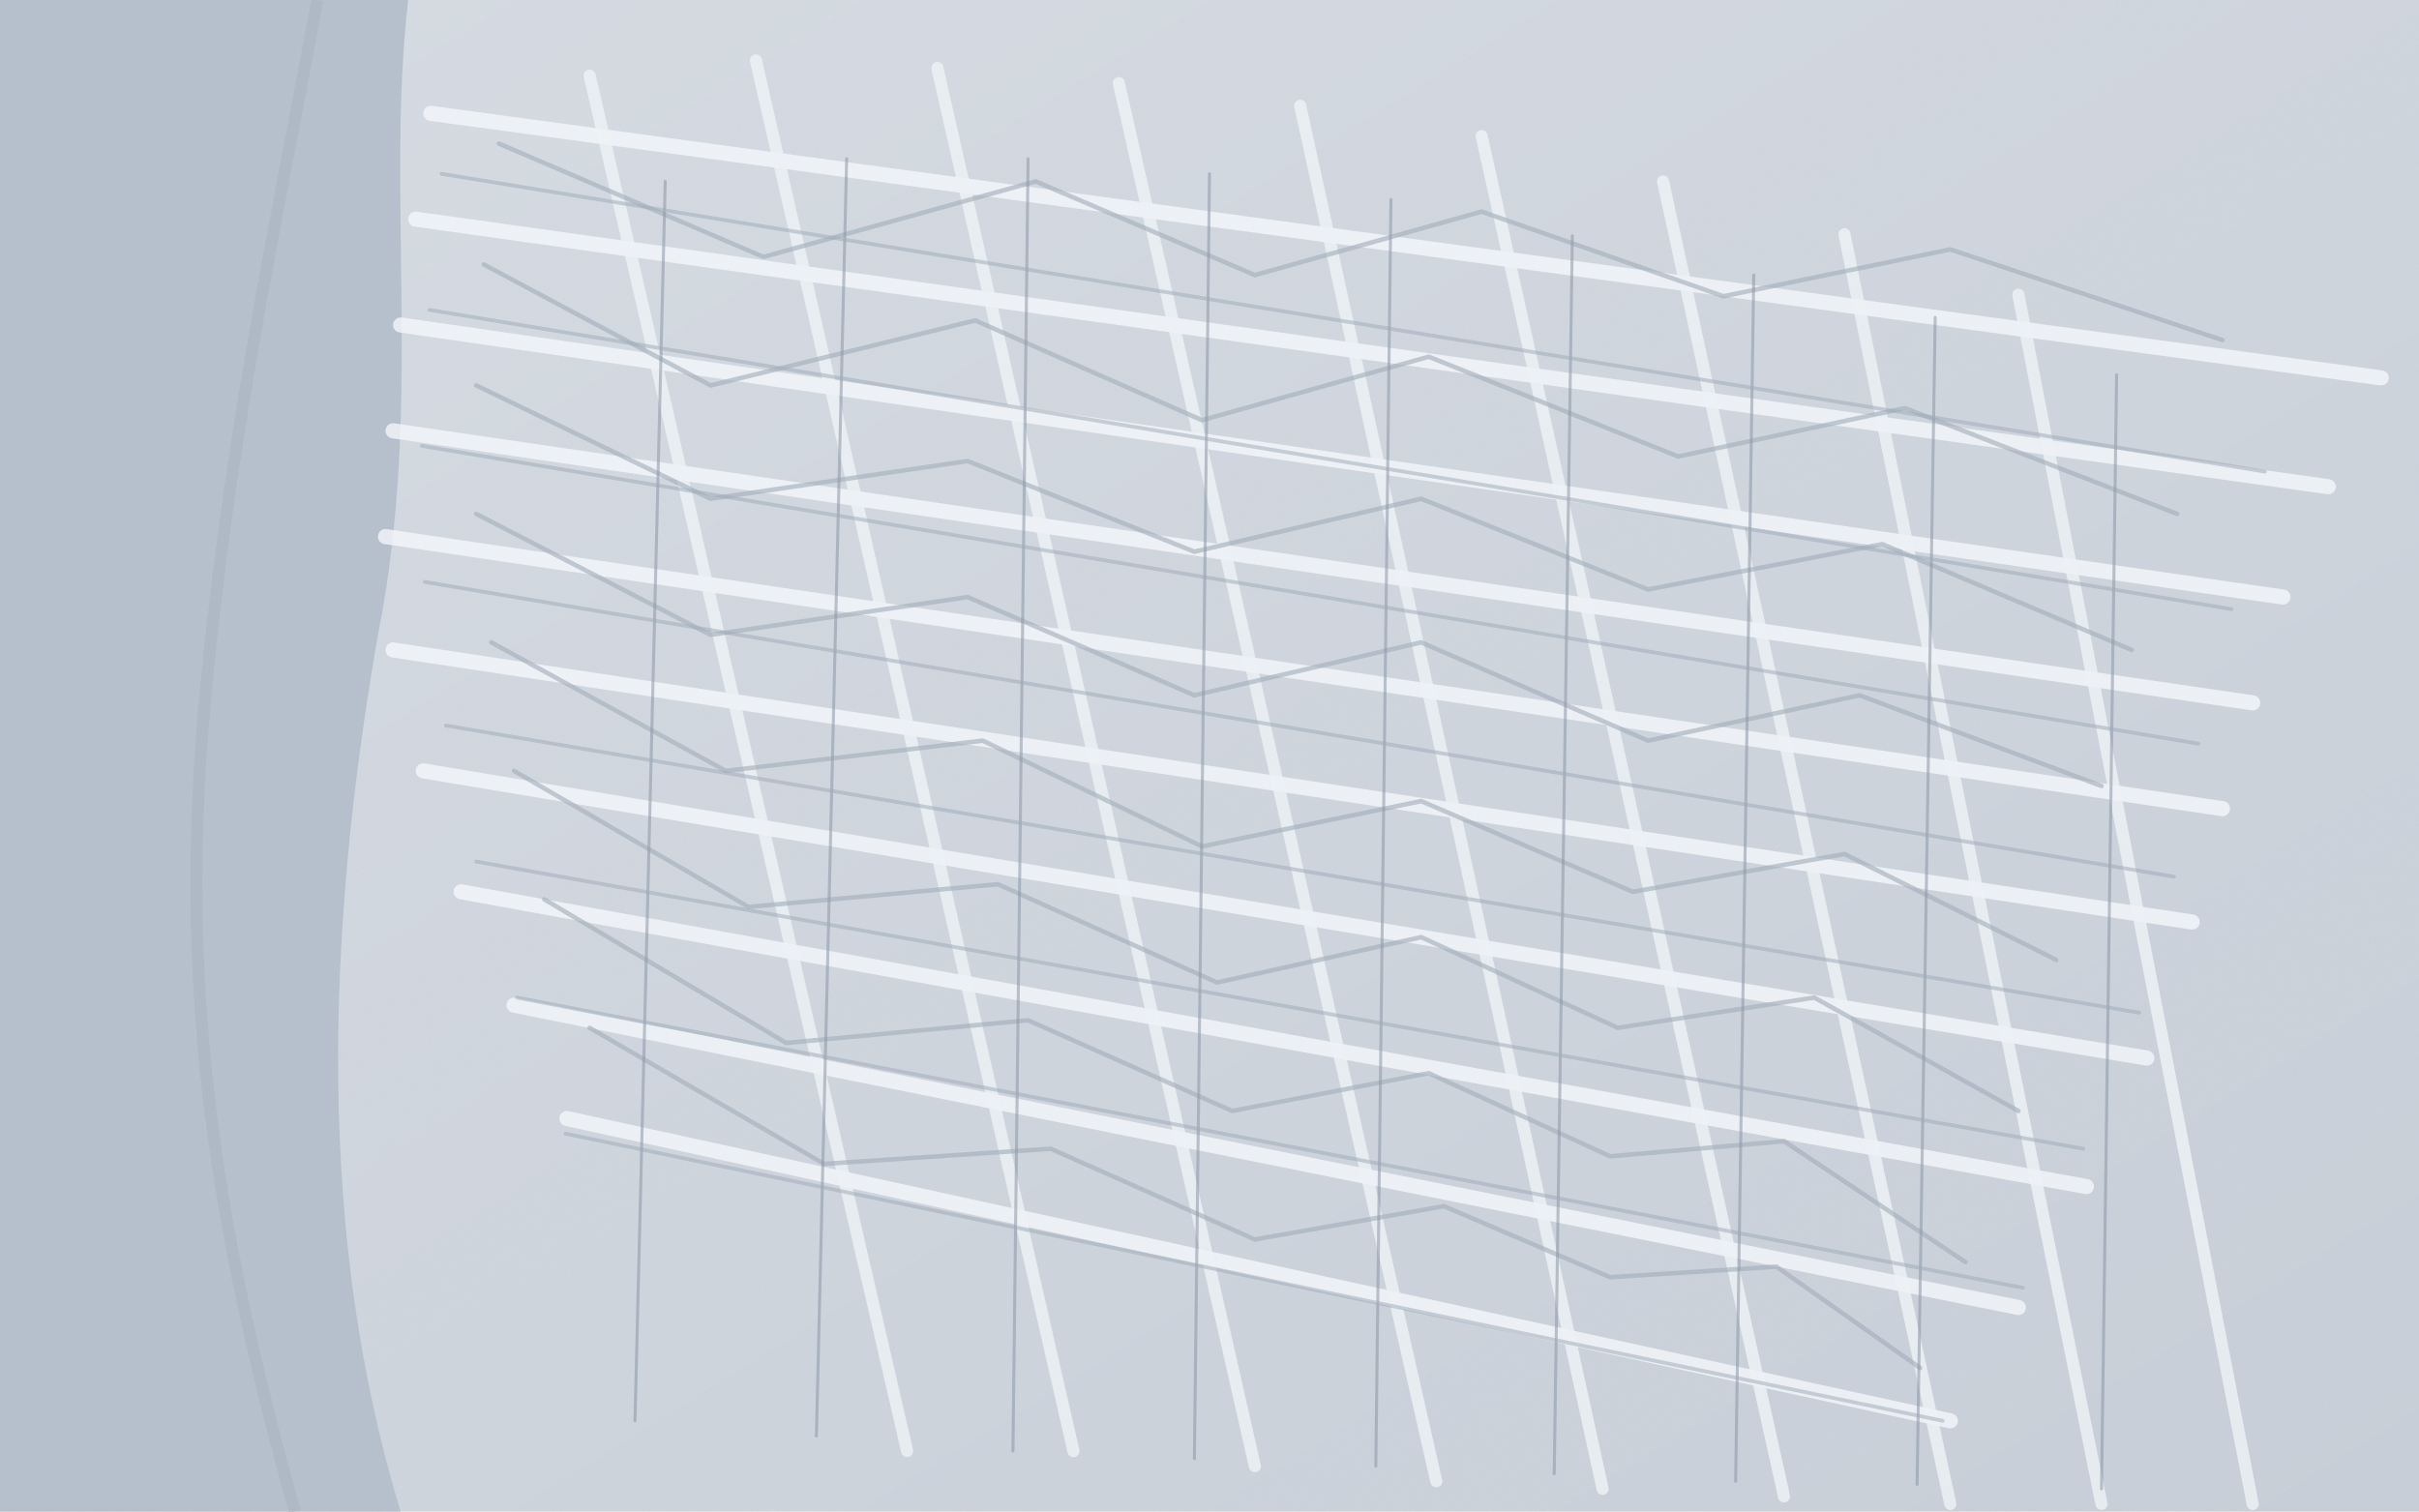
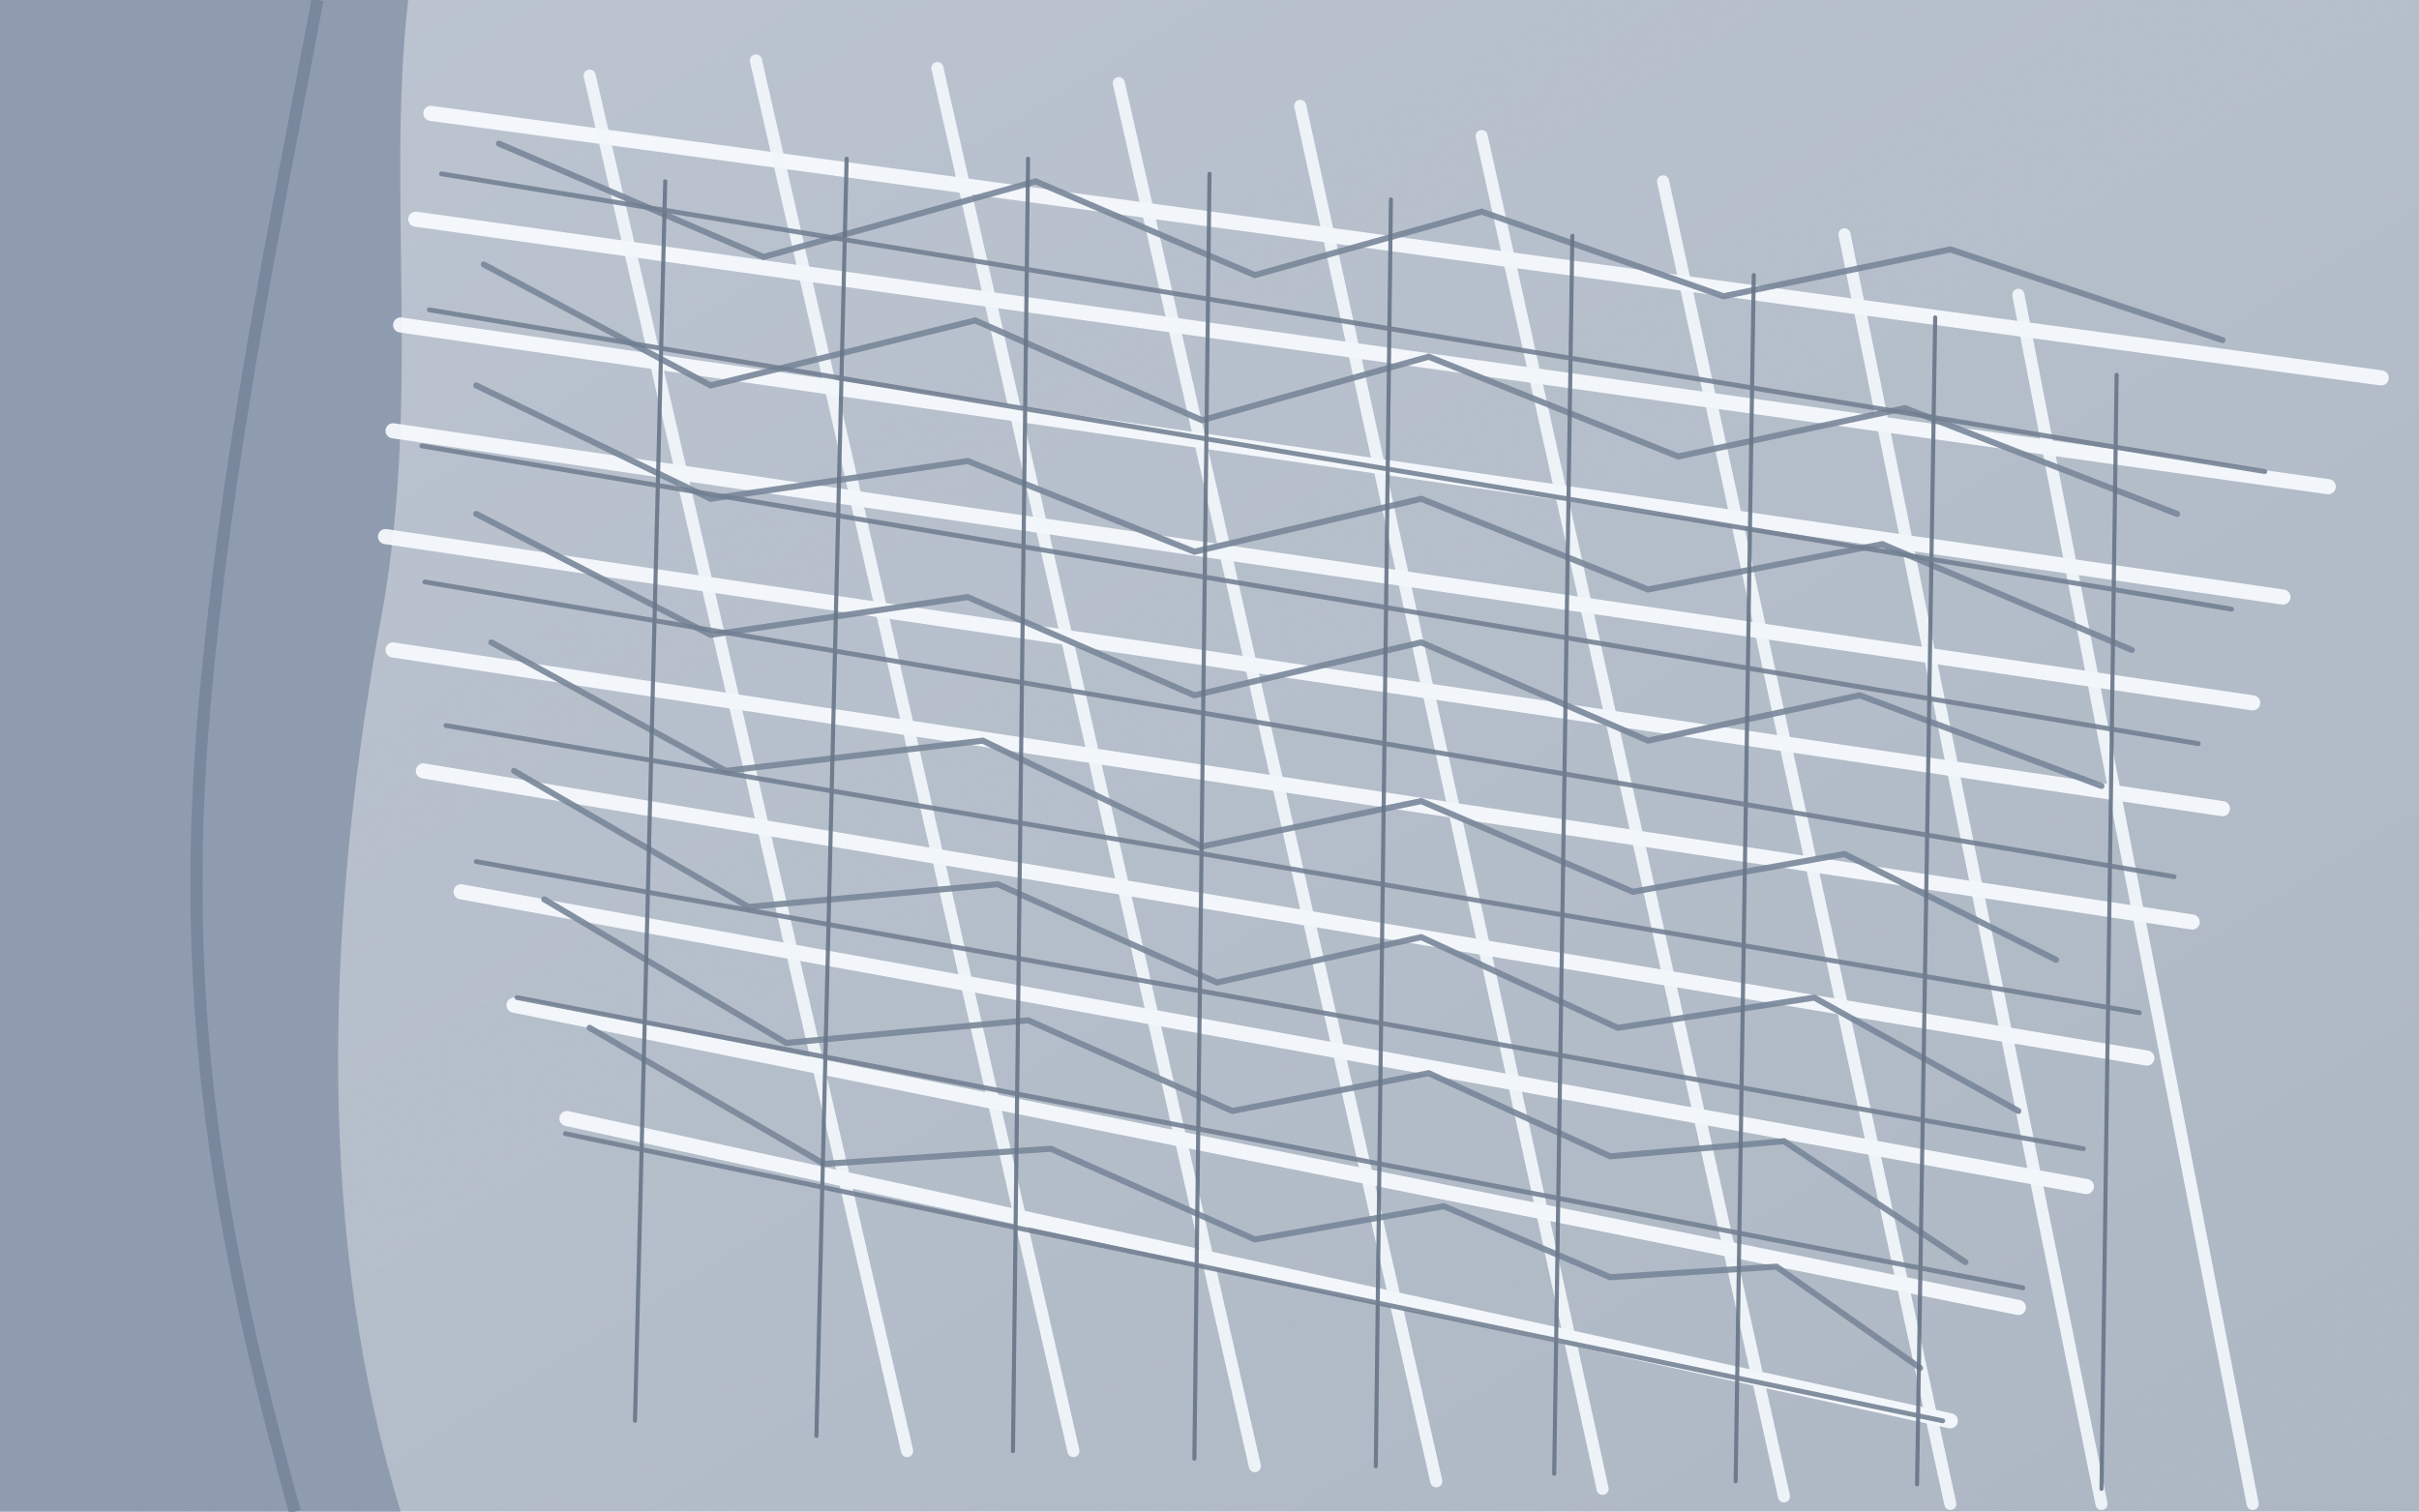
<svg xmlns="http://www.w3.org/2000/svg" viewBox="0 0 1600 1000" role="img" aria-label="Stylized Tel Aviv map background">
  <defs>
    <linearGradient id="bg" x1="0" y1="0" x2="1" y2="1">
-       <stop offset="0%" stop-color="#d6dce3" />
-       <stop offset="100%" stop-color="#c7ced8" />
+       <stop offset="0%" stop-color="#bcc5d1" />
+       <stop offset="100%" stop-color="#adb7c4" />
    </linearGradient>
    <filter id="softNoise" x="-10%" y="-10%" width="120%" height="120%">
      <feTurbulence type="fractalNoise" baseFrequency="0.7" numOctaves="2" stitchTiles="stitch" />
      <feColorMatrix type="saturate" values="0" />
      <feComponentTransfer>
        <feFuncA type="table" tableValues="0 0.09" />
      </feComponentTransfer>
    </filter>
  </defs>
  <rect width="1600" height="1000" fill="url(#bg)" />
-   <path d="M0,0 L270,0 C255,130 280,270 250,420 C215,620 210,820 265,1000 L0,1000 Z" fill="#b6c0cc" />
-   <path d="M210,0 C180,160 150,300 135,470 C118,665 145,820 195,1000" stroke="#a8b2be" stroke-width="8" fill="none" opacity="0.5" />
+   <path d="M0,0 L270,0 C255,130 280,270 250,420 C215,620 210,820 265,1000 L0,1000 Z" fill="#8f9caf" />
+   <path d="M210,0 C180,160 150,300 135,470 C118,665 145,820 195,1000" stroke="#6f7f95" stroke-width="8" fill="none" opacity="0.7" />
  <g stroke-linecap="round" fill="none">
-     <g stroke="#f5f8fb" stroke-width="10" opacity="0.8">
+     <g stroke="#f9fcff" stroke-width="10" opacity="0.92">
      <path d="M285 75 L1575 250" />
      <path d="M275 145 L1540 322" />
      <path d="M265 215 L1510 395" />
      <path d="M260 285 L1490 465" />
      <path d="M255 355 L1470 535" />
      <path d="M260 430 L1450 610" />
      <path d="M280 510 L1420 700" />
      <path d="M305 590 L1380 785" />
      <path d="M340 665 L1335 865" />
      <path d="M375 740 L1290 940" />
    </g>
-     <g stroke="#eef3f7" stroke-width="8" opacity="0.82">
+     <g stroke="#f2f7fb" stroke-width="8" opacity="0.92">
      <path d="M390 50 L600 960" />
      <path d="M500 40 L710 960" />
      <path d="M620 45 L830 970" />
      <path d="M740 55 L950 980" />
      <path d="M860 70 L1060 985" />
      <path d="M980 90 L1180 990" />
      <path d="M1100 120 L1290 995" />
      <path d="M1220 155 L1390 995" />
      <path d="M1335 195 L1490 995" />
    </g>
-     <g stroke="#a3afbc" stroke-width="3" opacity="0.64">
+     <g stroke="#788699" stroke-width="4" opacity="0.9">
      <path d="M330 95 L505 170 L685 120 L830 182 L980 140 L1140 196 L1290 165 L1470 225" />
      <path d="M320 175 L470 255 L645 212 L795 278 L945 236 L1110 302 L1260 270 L1440 340" />
      <path d="M315 255 L470 330 L640 305 L790 365 L940 330 L1090 390 L1245 360 L1410 430" />
      <path d="M315 340 L470 420 L640 395 L790 460 L940 425 L1090 490 L1230 460 L1390 520" />
      <path d="M325 425 L480 510 L650 490 L795 560 L940 530 L1080 590 L1220 565 L1360 635" />
      <path d="M340 510 L495 600 L660 585 L805 650 L940 620 L1070 680 L1200 660 L1335 735" />
      <path d="M360 595 L520 690 L680 675 L815 735 L945 710 L1065 765 L1180 755 L1300 835" />
      <path d="M390 680 L545 770 L695 760 L830 820 L955 798 L1065 845 L1175 838 L1270 905" />
    </g>
-     <g stroke="#8c98a7" stroke-width="2" opacity="0.56">
+     <g stroke="#667487" stroke-width="2.7" opacity="0.9">
      <path d="M440 120 L420 940" />
      <path d="M560 105 L540 950" />
      <path d="M680 105 L670 960" />
      <path d="M800 115 L790 965" />
      <path d="M920 132 L910 970" />
      <path d="M1040 156 L1028 975" />
      <path d="M1160 182 L1148 980" />
      <path d="M1280 210 L1268 982" />
      <path d="M1400 248 L1390 985" />
    </g>
-     <g stroke="#9eabb8" stroke-width="2.5" opacity="0.52">
+     <g stroke="#6f7d90" stroke-width="3.2" opacity="0.86">
      <path d="M292 115 L1498 312" />
      <path d="M284 205 L1476 403" />
      <path d="M279 295 L1454 492" />
      <path d="M281 385 L1438 580" />
      <path d="M295 480 L1415 670" />
      <path d="M315 570 L1378 760" />
      <path d="M342 660 L1338 852" />
      <path d="M374 750 L1285 940" />
    </g>
  </g>
-   <rect width="1600" height="1000" fill="#ffffff" filter="url(#softNoise)" opacity="0.28" />
+   <rect width="1600" height="1000" fill="#ffffff" filter="url(#softNoise)" opacity="0.18" />
</svg>
